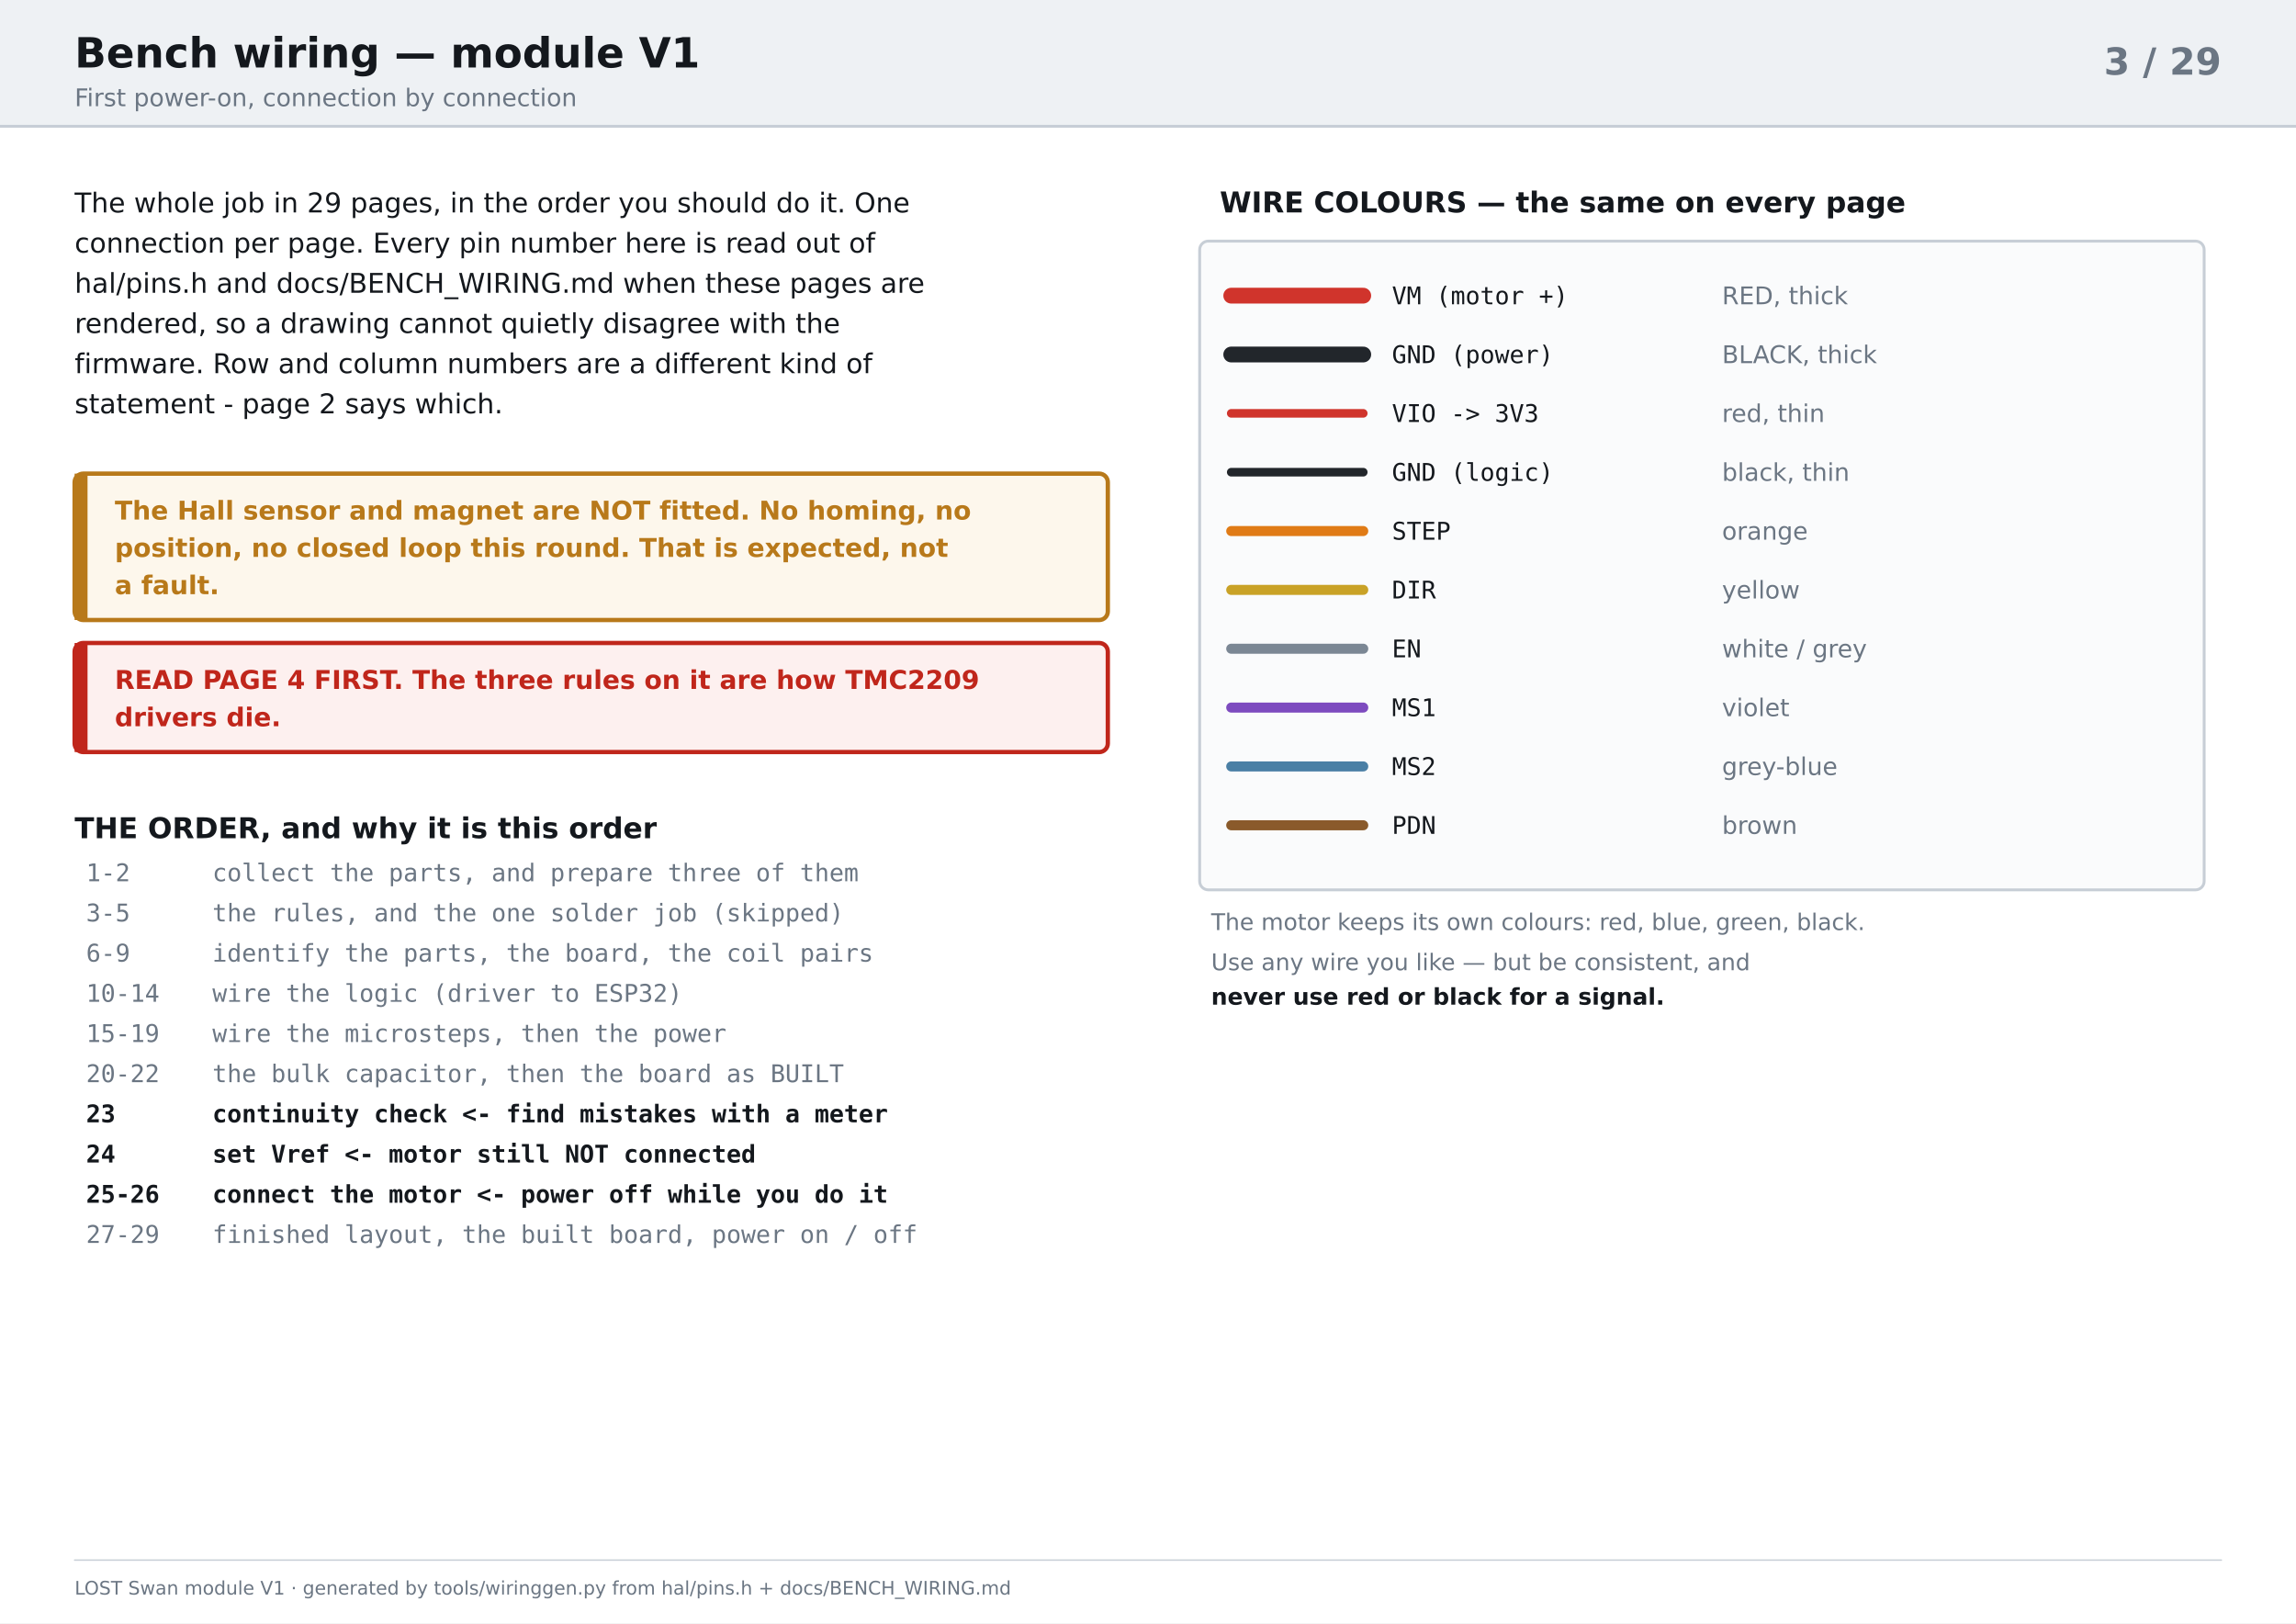
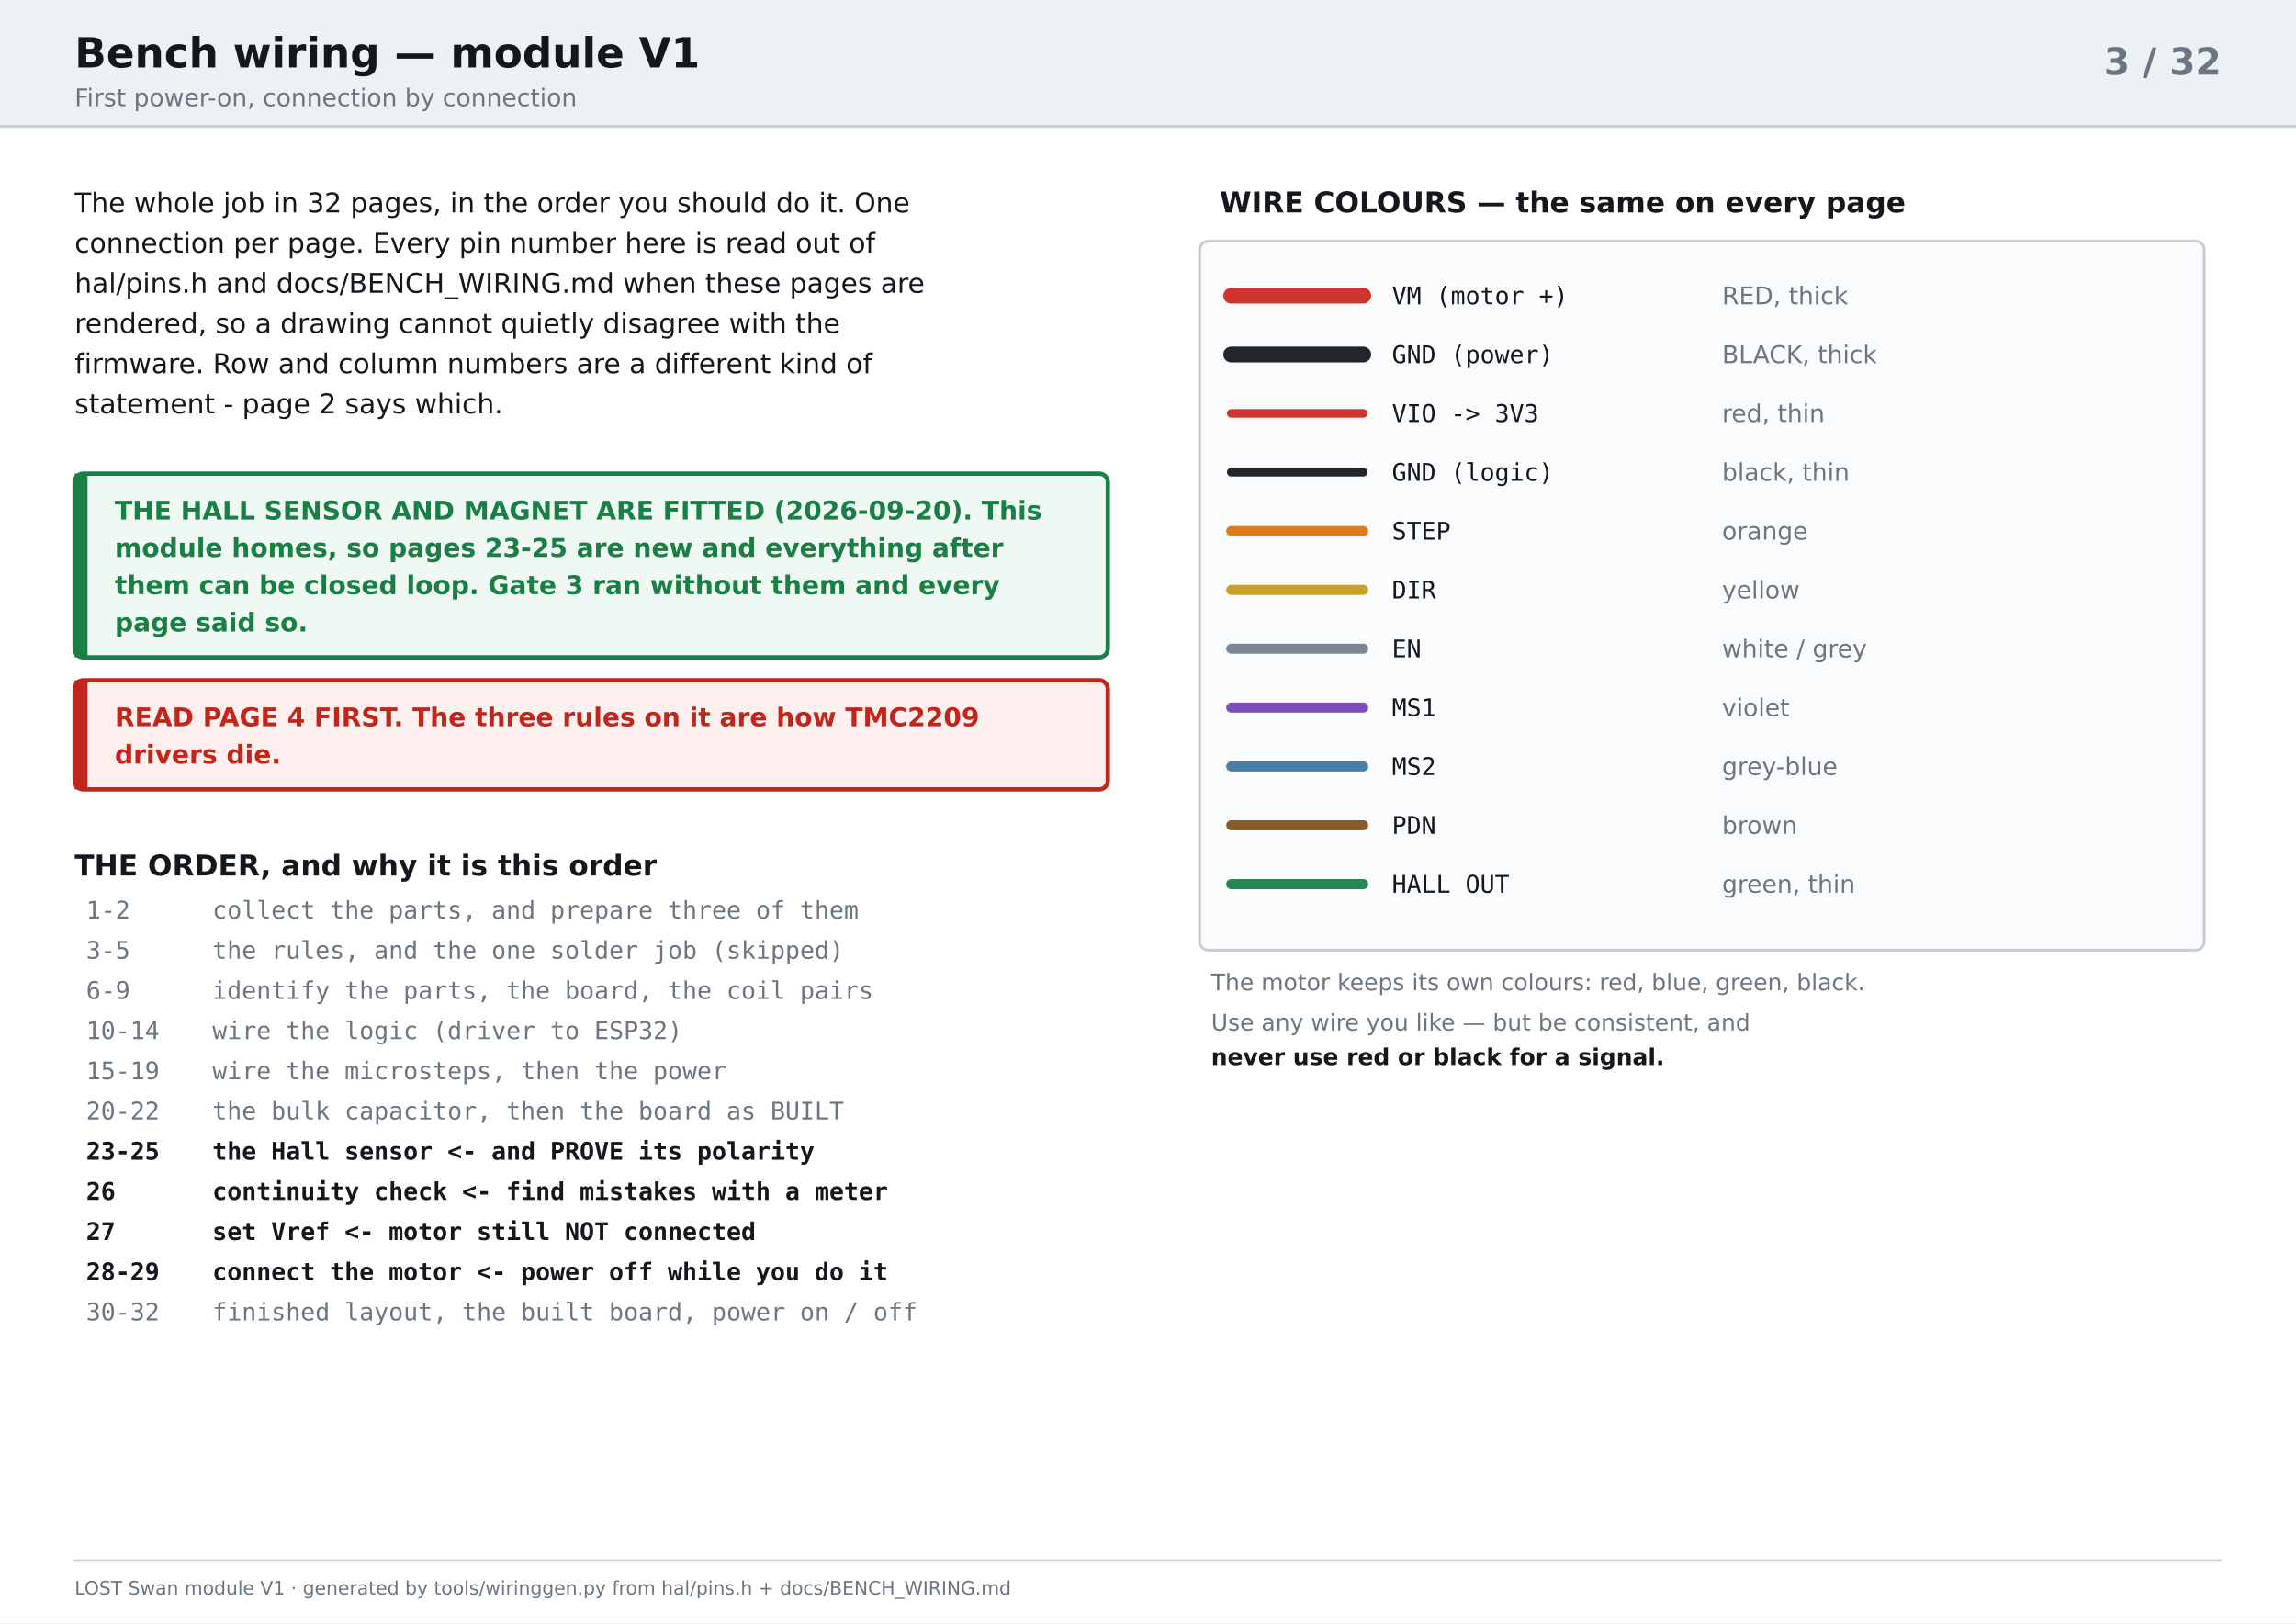
<svg xmlns="http://www.w3.org/2000/svg" width="1600" height="1131" viewBox="0 0 1600 1131">
  <rect width="1600" height="1131" fill="#ffffff" />
  <rect x="0" y="0" width="1600" height="88" fill="#eef1f4" />
  <line x1="0" y1="88" x2="1600" y2="88" stroke="#c7ced6" stroke-width="2" />
  <text x="52" y="47" font-family="DejaVu Sans, Verdana, Geneva, sans-serif" font-size="29" fill="#14181d" text-anchor="start" font-weight="bold">Bench wiring — module V1</text>
  <text x="52" y="74" font-family="DejaVu Sans, Verdana, Geneva, sans-serif" font-size="17" fill="#6b7683" text-anchor="start" font-weight="normal">First power-on, connection by connection</text>
-   <text x="1548" y="52" font-family="DejaVu Sans, Verdana, Geneva, sans-serif" font-size="26" fill="#6b7683" text-anchor="end" font-weight="bold">3 / 29</text>
-   <text x="52" y="148" font-family="DejaVu Sans, Verdana, Geneva, sans-serif" font-size="19" fill="#14181d" text-anchor="start" font-weight="normal">The whole job in 29 pages, in the order you should do it. One</text>
+   <text x="1548" y="52" font-family="DejaVu Sans, Verdana, Geneva, sans-serif" font-size="26" fill="#6b7683" text-anchor="end" font-weight="bold">3 / 32</text>
+   <text x="52" y="148" font-family="DejaVu Sans, Verdana, Geneva, sans-serif" font-size="19" fill="#14181d" text-anchor="start" font-weight="normal">The whole job in 32 pages, in the order you should do it. One</text>
  <text x="52" y="176" font-family="DejaVu Sans, Verdana, Geneva, sans-serif" font-size="19" fill="#14181d" text-anchor="start" font-weight="normal">connection per page. Every pin number here is read out of</text>
  <text x="52" y="204" font-family="DejaVu Sans, Verdana, Geneva, sans-serif" font-size="19" fill="#14181d" text-anchor="start" font-weight="normal">hal/pins.h and docs/BENCH_WIRING.md when these pages are</text>
  <text x="52" y="232" font-family="DejaVu Sans, Verdana, Geneva, sans-serif" font-size="19" fill="#14181d" text-anchor="start" font-weight="normal">rendered, so a drawing cannot quietly disagree with the</text>
  <text x="52" y="260" font-family="DejaVu Sans, Verdana, Geneva, sans-serif" font-size="19" fill="#14181d" text-anchor="start" font-weight="normal">firmware. Row and column numbers are a different kind of</text>
  <text x="52" y="288" font-family="DejaVu Sans, Verdana, Geneva, sans-serif" font-size="19" fill="#14181d" text-anchor="start" font-weight="normal">statement - page 2 says which.</text>
-   <rect x="52" y="330" width="720" height="102" rx="6" fill="#fdf7ec" stroke="#b8791a" stroke-width="3" />
-   <rect x="52" y="330" width="9" height="102" rx="0" fill="#b8791a" stroke="none" stroke-width="2" />
-   <text x="80" y="362" font-family="DejaVu Sans, Verdana, Geneva, sans-serif" font-size="18" fill="#b8791a" text-anchor="start" font-weight="bold">The Hall sensor and magnet are NOT fitted. No homing, no</text>
-   <text x="80" y="388" font-family="DejaVu Sans, Verdana, Geneva, sans-serif" font-size="18" fill="#b8791a" text-anchor="start" font-weight="bold">position, no closed loop this round. That is expected, not</text>
-   <text x="80" y="414" font-family="DejaVu Sans, Verdana, Geneva, sans-serif" font-size="18" fill="#b8791a" text-anchor="start" font-weight="bold">a fault.</text>
-   <rect x="52" y="448" width="720" height="76" rx="6" fill="#fdf0ef" stroke="#c0261b" stroke-width="3" />
-   <rect x="52" y="448" width="9" height="76" rx="0" fill="#c0261b" stroke="none" stroke-width="2" />
-   <text x="80" y="480" font-family="DejaVu Sans, Verdana, Geneva, sans-serif" font-size="18" fill="#c0261b" text-anchor="start" font-weight="bold">READ PAGE 4 FIRST. The three rules on it are how TMC2209</text>
-   <text x="80" y="506" font-family="DejaVu Sans, Verdana, Geneva, sans-serif" font-size="18" fill="#c0261b" text-anchor="start" font-weight="bold">drivers die.</text>
-   <text x="52" y="584" font-family="DejaVu Sans, Verdana, Geneva, sans-serif" font-size="20" fill="#14181d" text-anchor="start" font-weight="bold">THE ORDER, and why it is this order</text>
-   <text x="60" y="614" font-family="DejaVu Sans Mono, Consolas, monospace" font-size="17" fill="#6b7683" text-anchor="start" font-weight="normal">1-2</text>
-   <text x="148" y="614" font-family="DejaVu Sans Mono, Consolas, monospace" font-size="17" fill="#6b7683" text-anchor="start" font-weight="normal">collect the parts, and prepare three of them</text>
-   <text x="60" y="642" font-family="DejaVu Sans Mono, Consolas, monospace" font-size="17" fill="#6b7683" text-anchor="start" font-weight="normal">3-5</text>
-   <text x="148" y="642" font-family="DejaVu Sans Mono, Consolas, monospace" font-size="17" fill="#6b7683" text-anchor="start" font-weight="normal">the rules, and the one solder job (skipped)</text>
-   <text x="60" y="670" font-family="DejaVu Sans Mono, Consolas, monospace" font-size="17" fill="#6b7683" text-anchor="start" font-weight="normal">6-9</text>
-   <text x="148" y="670" font-family="DejaVu Sans Mono, Consolas, monospace" font-size="17" fill="#6b7683" text-anchor="start" font-weight="normal">identify the parts, the board, the coil pairs</text>
-   <text x="60" y="698" font-family="DejaVu Sans Mono, Consolas, monospace" font-size="17" fill="#6b7683" text-anchor="start" font-weight="normal">10-14</text>
-   <text x="148" y="698" font-family="DejaVu Sans Mono, Consolas, monospace" font-size="17" fill="#6b7683" text-anchor="start" font-weight="normal">wire the logic  (driver to ESP32)</text>
-   <text x="60" y="726" font-family="DejaVu Sans Mono, Consolas, monospace" font-size="17" fill="#6b7683" text-anchor="start" font-weight="normal">15-19</text>
-   <text x="148" y="726" font-family="DejaVu Sans Mono, Consolas, monospace" font-size="17" fill="#6b7683" text-anchor="start" font-weight="normal">wire the microsteps, then the power</text>
-   <text x="60" y="754" font-family="DejaVu Sans Mono, Consolas, monospace" font-size="17" fill="#6b7683" text-anchor="start" font-weight="normal">20-22</text>
-   <text x="148" y="754" font-family="DejaVu Sans Mono, Consolas, monospace" font-size="17" fill="#6b7683" text-anchor="start" font-weight="normal">the bulk capacitor, then the board as BUILT</text>
-   <text x="60" y="782" font-family="DejaVu Sans Mono, Consolas, monospace" font-size="17" fill="#14181d" text-anchor="start" font-weight="bold">23</text>
-   <text x="148" y="782" font-family="DejaVu Sans Mono, Consolas, monospace" font-size="17" fill="#14181d" text-anchor="start" font-weight="bold">continuity check  &lt;-  find mistakes with a meter</text>
-   <text x="60" y="810" font-family="DejaVu Sans Mono, Consolas, monospace" font-size="17" fill="#14181d" text-anchor="start" font-weight="bold">24</text>
-   <text x="148" y="810" font-family="DejaVu Sans Mono, Consolas, monospace" font-size="17" fill="#14181d" text-anchor="start" font-weight="bold">set Vref  &lt;-  motor still NOT connected</text>
-   <text x="60" y="838" font-family="DejaVu Sans Mono, Consolas, monospace" font-size="17" fill="#14181d" text-anchor="start" font-weight="bold">25-26</text>
-   <text x="148" y="838" font-family="DejaVu Sans Mono, Consolas, monospace" font-size="17" fill="#14181d" text-anchor="start" font-weight="bold">connect the motor  &lt;-  power off while you do it</text>
-   <text x="60" y="866" font-family="DejaVu Sans Mono, Consolas, monospace" font-size="17" fill="#6b7683" text-anchor="start" font-weight="normal">27-29</text>
-   <text x="148" y="866" font-family="DejaVu Sans Mono, Consolas, monospace" font-size="17" fill="#6b7683" text-anchor="start" font-weight="normal">finished layout, the built board, power on / off</text>
+   <rect x="52" y="330" width="720" height="128" rx="6" fill="#eff8f2" stroke="#1a7f45" stroke-width="3" />
+   <rect x="52" y="330" width="9" height="128" rx="0" fill="#1a7f45" stroke="none" stroke-width="2" />
+   <text x="80" y="362" font-family="DejaVu Sans, Verdana, Geneva, sans-serif" font-size="18" fill="#1a7f45" text-anchor="start" font-weight="bold">THE HALL SENSOR AND MAGNET ARE FITTED (2026-09-20). This</text>
+   <text x="80" y="388" font-family="DejaVu Sans, Verdana, Geneva, sans-serif" font-size="18" fill="#1a7f45" text-anchor="start" font-weight="bold">module homes, so pages 23-25 are new and everything after</text>
+   <text x="80" y="414" font-family="DejaVu Sans, Verdana, Geneva, sans-serif" font-size="18" fill="#1a7f45" text-anchor="start" font-weight="bold">them can be closed loop. Gate 3 ran without them and every</text>
+   <text x="80" y="440" font-family="DejaVu Sans, Verdana, Geneva, sans-serif" font-size="18" fill="#1a7f45" text-anchor="start" font-weight="bold">page said so.</text>
+   <rect x="52" y="474" width="720" height="76" rx="6" fill="#fdf0ef" stroke="#c0261b" stroke-width="3" />
+   <rect x="52" y="474" width="9" height="76" rx="0" fill="#c0261b" stroke="none" stroke-width="2" />
+   <text x="80" y="506" font-family="DejaVu Sans, Verdana, Geneva, sans-serif" font-size="18" fill="#c0261b" text-anchor="start" font-weight="bold">READ PAGE 4 FIRST. The three rules on it are how TMC2209</text>
+   <text x="80" y="532" font-family="DejaVu Sans, Verdana, Geneva, sans-serif" font-size="18" fill="#c0261b" text-anchor="start" font-weight="bold">drivers die.</text>
+   <text x="52" y="610" font-family="DejaVu Sans, Verdana, Geneva, sans-serif" font-size="20" fill="#14181d" text-anchor="start" font-weight="bold">THE ORDER, and why it is this order</text>
+   <text x="60" y="640" font-family="DejaVu Sans Mono, Consolas, monospace" font-size="17" fill="#6b7683" text-anchor="start" font-weight="normal">1-2</text>
+   <text x="148" y="640" font-family="DejaVu Sans Mono, Consolas, monospace" font-size="17" fill="#6b7683" text-anchor="start" font-weight="normal">collect the parts, and prepare three of them</text>
+   <text x="60" y="668" font-family="DejaVu Sans Mono, Consolas, monospace" font-size="17" fill="#6b7683" text-anchor="start" font-weight="normal">3-5</text>
+   <text x="148" y="668" font-family="DejaVu Sans Mono, Consolas, monospace" font-size="17" fill="#6b7683" text-anchor="start" font-weight="normal">the rules, and the one solder job (skipped)</text>
+   <text x="60" y="696" font-family="DejaVu Sans Mono, Consolas, monospace" font-size="17" fill="#6b7683" text-anchor="start" font-weight="normal">6-9</text>
+   <text x="148" y="696" font-family="DejaVu Sans Mono, Consolas, monospace" font-size="17" fill="#6b7683" text-anchor="start" font-weight="normal">identify the parts, the board, the coil pairs</text>
+   <text x="60" y="724" font-family="DejaVu Sans Mono, Consolas, monospace" font-size="17" fill="#6b7683" text-anchor="start" font-weight="normal">10-14</text>
+   <text x="148" y="724" font-family="DejaVu Sans Mono, Consolas, monospace" font-size="17" fill="#6b7683" text-anchor="start" font-weight="normal">wire the logic  (driver to ESP32)</text>
+   <text x="60" y="752" font-family="DejaVu Sans Mono, Consolas, monospace" font-size="17" fill="#6b7683" text-anchor="start" font-weight="normal">15-19</text>
+   <text x="148" y="752" font-family="DejaVu Sans Mono, Consolas, monospace" font-size="17" fill="#6b7683" text-anchor="start" font-weight="normal">wire the microsteps, then the power</text>
+   <text x="60" y="780" font-family="DejaVu Sans Mono, Consolas, monospace" font-size="17" fill="#6b7683" text-anchor="start" font-weight="normal">20-22</text>
+   <text x="148" y="780" font-family="DejaVu Sans Mono, Consolas, monospace" font-size="17" fill="#6b7683" text-anchor="start" font-weight="normal">the bulk capacitor, then the board as BUILT</text>
+   <text x="60" y="808" font-family="DejaVu Sans Mono, Consolas, monospace" font-size="17" fill="#14181d" text-anchor="start" font-weight="bold">23-25</text>
+   <text x="148" y="808" font-family="DejaVu Sans Mono, Consolas, monospace" font-size="17" fill="#14181d" text-anchor="start" font-weight="bold">the Hall sensor  &lt;-  and PROVE its polarity</text>
+   <text x="60" y="836" font-family="DejaVu Sans Mono, Consolas, monospace" font-size="17" fill="#14181d" text-anchor="start" font-weight="bold">26</text>
+   <text x="148" y="836" font-family="DejaVu Sans Mono, Consolas, monospace" font-size="17" fill="#14181d" text-anchor="start" font-weight="bold">continuity check  &lt;-  find mistakes with a meter</text>
+   <text x="60" y="864" font-family="DejaVu Sans Mono, Consolas, monospace" font-size="17" fill="#14181d" text-anchor="start" font-weight="bold">27</text>
+   <text x="148" y="864" font-family="DejaVu Sans Mono, Consolas, monospace" font-size="17" fill="#14181d" text-anchor="start" font-weight="bold">set Vref  &lt;-  motor still NOT connected</text>
+   <text x="60" y="892" font-family="DejaVu Sans Mono, Consolas, monospace" font-size="17" fill="#14181d" text-anchor="start" font-weight="bold">28-29</text>
+   <text x="148" y="892" font-family="DejaVu Sans Mono, Consolas, monospace" font-size="17" fill="#14181d" text-anchor="start" font-weight="bold">connect the motor  &lt;-  power off while you do it</text>
+   <text x="60" y="920" font-family="DejaVu Sans Mono, Consolas, monospace" font-size="17" fill="#6b7683" text-anchor="start" font-weight="normal">30-32</text>
+   <text x="148" y="920" font-family="DejaVu Sans Mono, Consolas, monospace" font-size="17" fill="#6b7683" text-anchor="start" font-weight="normal">finished layout, the built board, power on / off</text>
  <text x="850" y="148" font-family="DejaVu Sans, Verdana, Geneva, sans-serif" font-size="20" fill="#14181d" text-anchor="start" font-weight="bold">WIRE COLOURS — the same on every page</text>
-   <rect x="836" y="168" width="700" height="452" rx="6" fill="#fafbfc" stroke="#c7ced6" stroke-width="2" />
+   <rect x="836" y="168" width="700" height="494" rx="6" fill="#fafbfc" stroke="#c7ced6" stroke-width="2" />
  <line x1="858" y1="206" x2="950" y2="206" stroke="#d0342c" stroke-width="11" stroke-linecap="round" />
  <text x="970" y="212" font-family="DejaVu Sans Mono, Consolas, monospace" font-size="17" fill="#14181d" text-anchor="start" font-weight="normal">VM  (motor +)</text>
  <text x="1200" y="212" font-family="DejaVu Sans, Verdana, Geneva, sans-serif" font-size="17" fill="#6b7683" text-anchor="start" font-weight="normal">RED, thick</text>
  <line x1="858" y1="247" x2="950" y2="247" stroke="#22262b" stroke-width="11" stroke-linecap="round" />
  <text x="970" y="253" font-family="DejaVu Sans Mono, Consolas, monospace" font-size="17" fill="#14181d" text-anchor="start" font-weight="normal">GND  (power)</text>
  <text x="1200" y="253" font-family="DejaVu Sans, Verdana, Geneva, sans-serif" font-size="17" fill="#6b7683" text-anchor="start" font-weight="normal">BLACK, thick</text>
  <line x1="858" y1="288" x2="950" y2="288" stroke="#d0342c" stroke-width="6" stroke-linecap="round" />
  <text x="970" y="294" font-family="DejaVu Sans Mono, Consolas, monospace" font-size="17" fill="#14181d" text-anchor="start" font-weight="normal">VIO  -&gt;  3V3</text>
  <text x="1200" y="294" font-family="DejaVu Sans, Verdana, Geneva, sans-serif" font-size="17" fill="#6b7683" text-anchor="start" font-weight="normal">red, thin</text>
  <line x1="858" y1="329" x2="950" y2="329" stroke="#22262b" stroke-width="6" stroke-linecap="round" />
  <text x="970" y="335" font-family="DejaVu Sans Mono, Consolas, monospace" font-size="17" fill="#14181d" text-anchor="start" font-weight="normal">GND  (logic)</text>
  <text x="1200" y="335" font-family="DejaVu Sans, Verdana, Geneva, sans-serif" font-size="17" fill="#6b7683" text-anchor="start" font-weight="normal">black, thin</text>
  <line x1="858" y1="370" x2="950" y2="370" stroke="#e07b16" stroke-width="7" stroke-linecap="round" />
  <text x="970" y="376" font-family="DejaVu Sans Mono, Consolas, monospace" font-size="17" fill="#14181d" text-anchor="start" font-weight="normal">STEP</text>
  <text x="1200" y="376" font-family="DejaVu Sans, Verdana, Geneva, sans-serif" font-size="17" fill="#6b7683" text-anchor="start" font-weight="normal">orange</text>
  <line x1="858" y1="411" x2="950" y2="411" stroke="#c9a227" stroke-width="7" stroke-linecap="round" />
  <text x="970" y="417" font-family="DejaVu Sans Mono, Consolas, monospace" font-size="17" fill="#14181d" text-anchor="start" font-weight="normal">DIR</text>
  <text x="1200" y="417" font-family="DejaVu Sans, Verdana, Geneva, sans-serif" font-size="17" fill="#6b7683" text-anchor="start" font-weight="normal">yellow</text>
  <line x1="858" y1="452" x2="950" y2="452" stroke="#7b8794" stroke-width="7" stroke-linecap="round" />
  <text x="970" y="458" font-family="DejaVu Sans Mono, Consolas, monospace" font-size="17" fill="#14181d" text-anchor="start" font-weight="normal">EN</text>
  <text x="1200" y="458" font-family="DejaVu Sans, Verdana, Geneva, sans-serif" font-size="17" fill="#6b7683" text-anchor="start" font-weight="normal">white / grey</text>
  <line x1="858" y1="493" x2="950" y2="493" stroke="#7d4bbf" stroke-width="7" stroke-linecap="round" />
  <text x="970" y="499" font-family="DejaVu Sans Mono, Consolas, monospace" font-size="17" fill="#14181d" text-anchor="start" font-weight="normal">MS1</text>
  <text x="1200" y="499" font-family="DejaVu Sans, Verdana, Geneva, sans-serif" font-size="17" fill="#6b7683" text-anchor="start" font-weight="normal">violet</text>
  <line x1="858" y1="534" x2="950" y2="534" stroke="#4a7fa5" stroke-width="7" stroke-linecap="round" />
  <text x="970" y="540" font-family="DejaVu Sans Mono, Consolas, monospace" font-size="17" fill="#14181d" text-anchor="start" font-weight="normal">MS2</text>
  <text x="1200" y="540" font-family="DejaVu Sans, Verdana, Geneva, sans-serif" font-size="17" fill="#6b7683" text-anchor="start" font-weight="normal">grey-blue</text>
  <line x1="858" y1="575" x2="950" y2="575" stroke="#8a5a2b" stroke-width="7" stroke-linecap="round" />
  <text x="970" y="581" font-family="DejaVu Sans Mono, Consolas, monospace" font-size="17" fill="#14181d" text-anchor="start" font-weight="normal">PDN</text>
  <text x="1200" y="581" font-family="DejaVu Sans, Verdana, Geneva, sans-serif" font-size="17" fill="#6b7683" text-anchor="start" font-weight="normal">brown</text>
-   <text x="844" y="648" font-family="DejaVu Sans, Verdana, Geneva, sans-serif" font-size="16" fill="#6b7683" text-anchor="start" font-weight="normal">The motor keeps its own colours: red, blue, green, black.</text>
-   <text x="844" y="676" font-family="DejaVu Sans, Verdana, Geneva, sans-serif" font-size="16" fill="#6b7683" text-anchor="start" font-weight="normal">Use any wire you like — but be consistent, and</text>
-   <text x="844" y="700" font-family="DejaVu Sans, Verdana, Geneva, sans-serif" font-size="16" fill="#14181d" text-anchor="start" font-weight="bold">never use red or black for a signal.</text>
+   <line x1="858" y1="616" x2="950" y2="616" stroke="#1f8a4c" stroke-width="7" stroke-linecap="round" />
+   <text x="970" y="622" font-family="DejaVu Sans Mono, Consolas, monospace" font-size="17" fill="#14181d" text-anchor="start" font-weight="normal">HALL OUT</text>
+   <text x="1200" y="622" font-family="DejaVu Sans, Verdana, Geneva, sans-serif" font-size="17" fill="#6b7683" text-anchor="start" font-weight="normal">green, thin</text>
+   <text x="844" y="690" font-family="DejaVu Sans, Verdana, Geneva, sans-serif" font-size="16" fill="#6b7683" text-anchor="start" font-weight="normal">The motor keeps its own colours: red, blue, green, black.</text>
+   <text x="844" y="718" font-family="DejaVu Sans, Verdana, Geneva, sans-serif" font-size="16" fill="#6b7683" text-anchor="start" font-weight="normal">Use any wire you like — but be consistent, and</text>
+   <text x="844" y="742" font-family="DejaVu Sans, Verdana, Geneva, sans-serif" font-size="16" fill="#14181d" text-anchor="start" font-weight="bold">never use red or black for a signal.</text>
  <line x1="52" y1="1087" x2="1548" y2="1087" stroke="#c7ced6" stroke-width="1" stroke-linecap="round" />
  <text x="52" y="1111" font-family="DejaVu Sans, Verdana, Geneva, sans-serif" font-size="13" fill="#6b7683" text-anchor="start" font-weight="normal">LOST Swan  module V1  ·  generated by tools/wiringgen.py from hal/pins.h + docs/BENCH_WIRING.md</text>
</svg>
